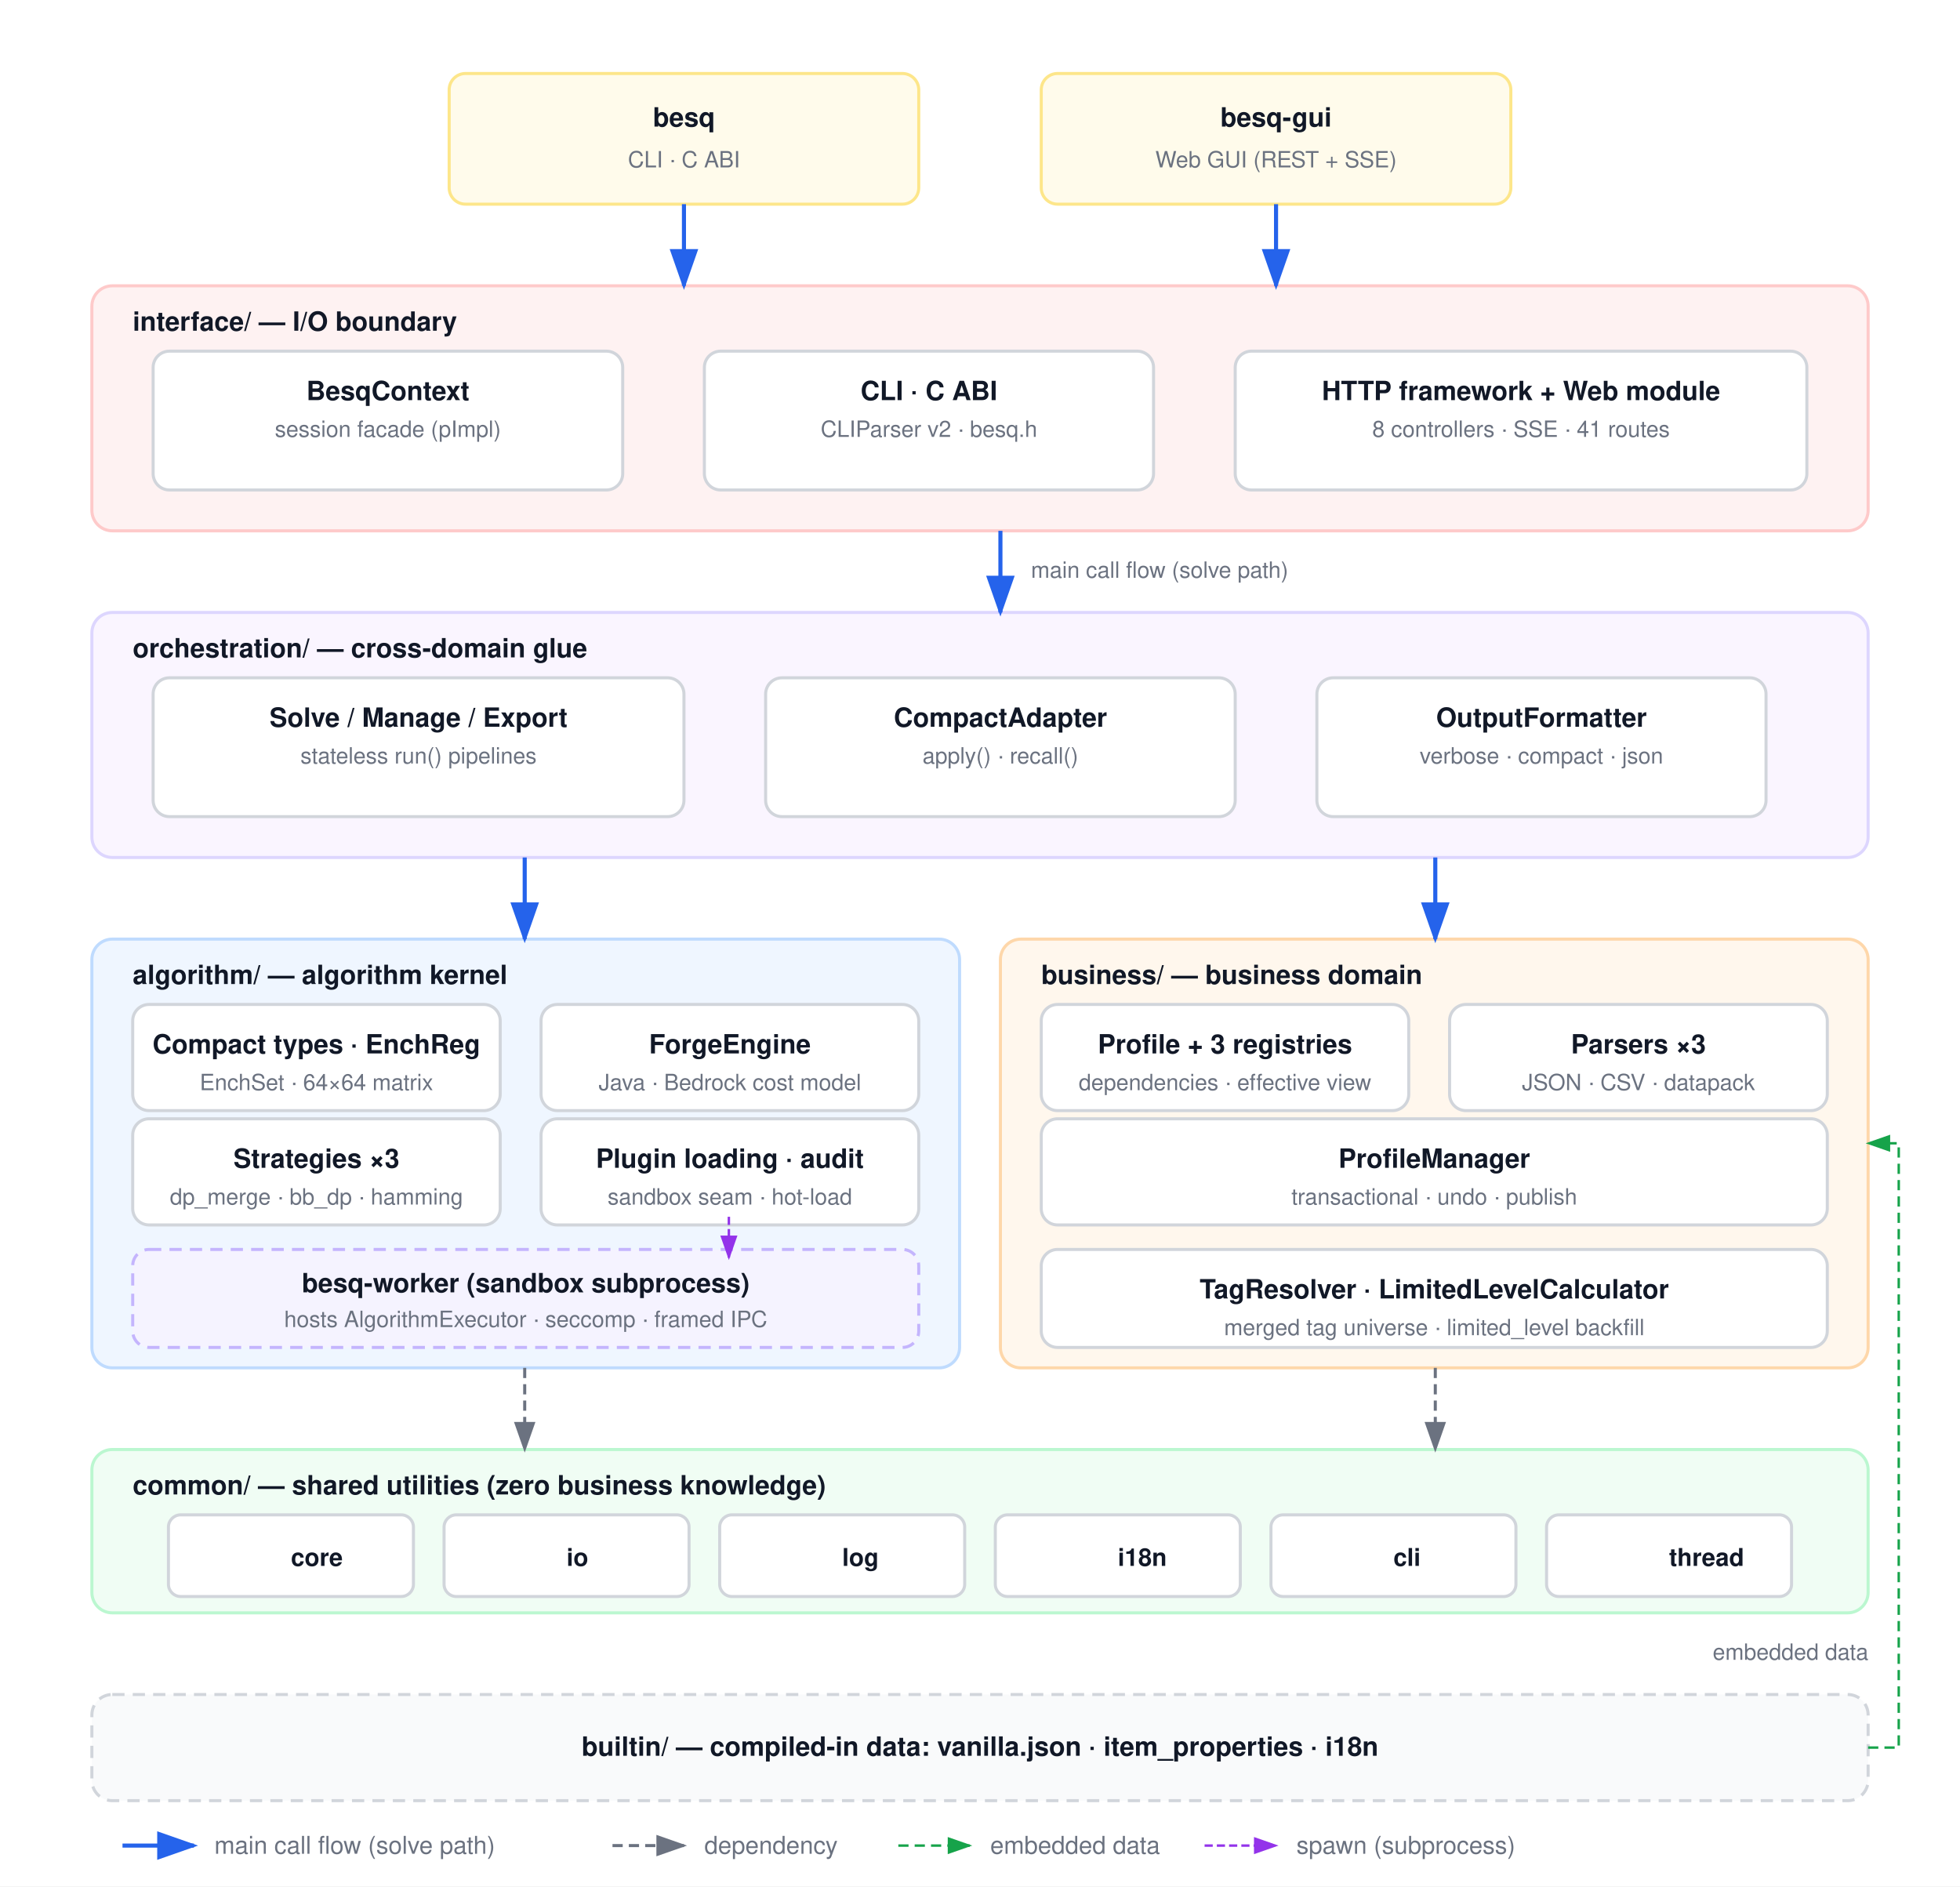
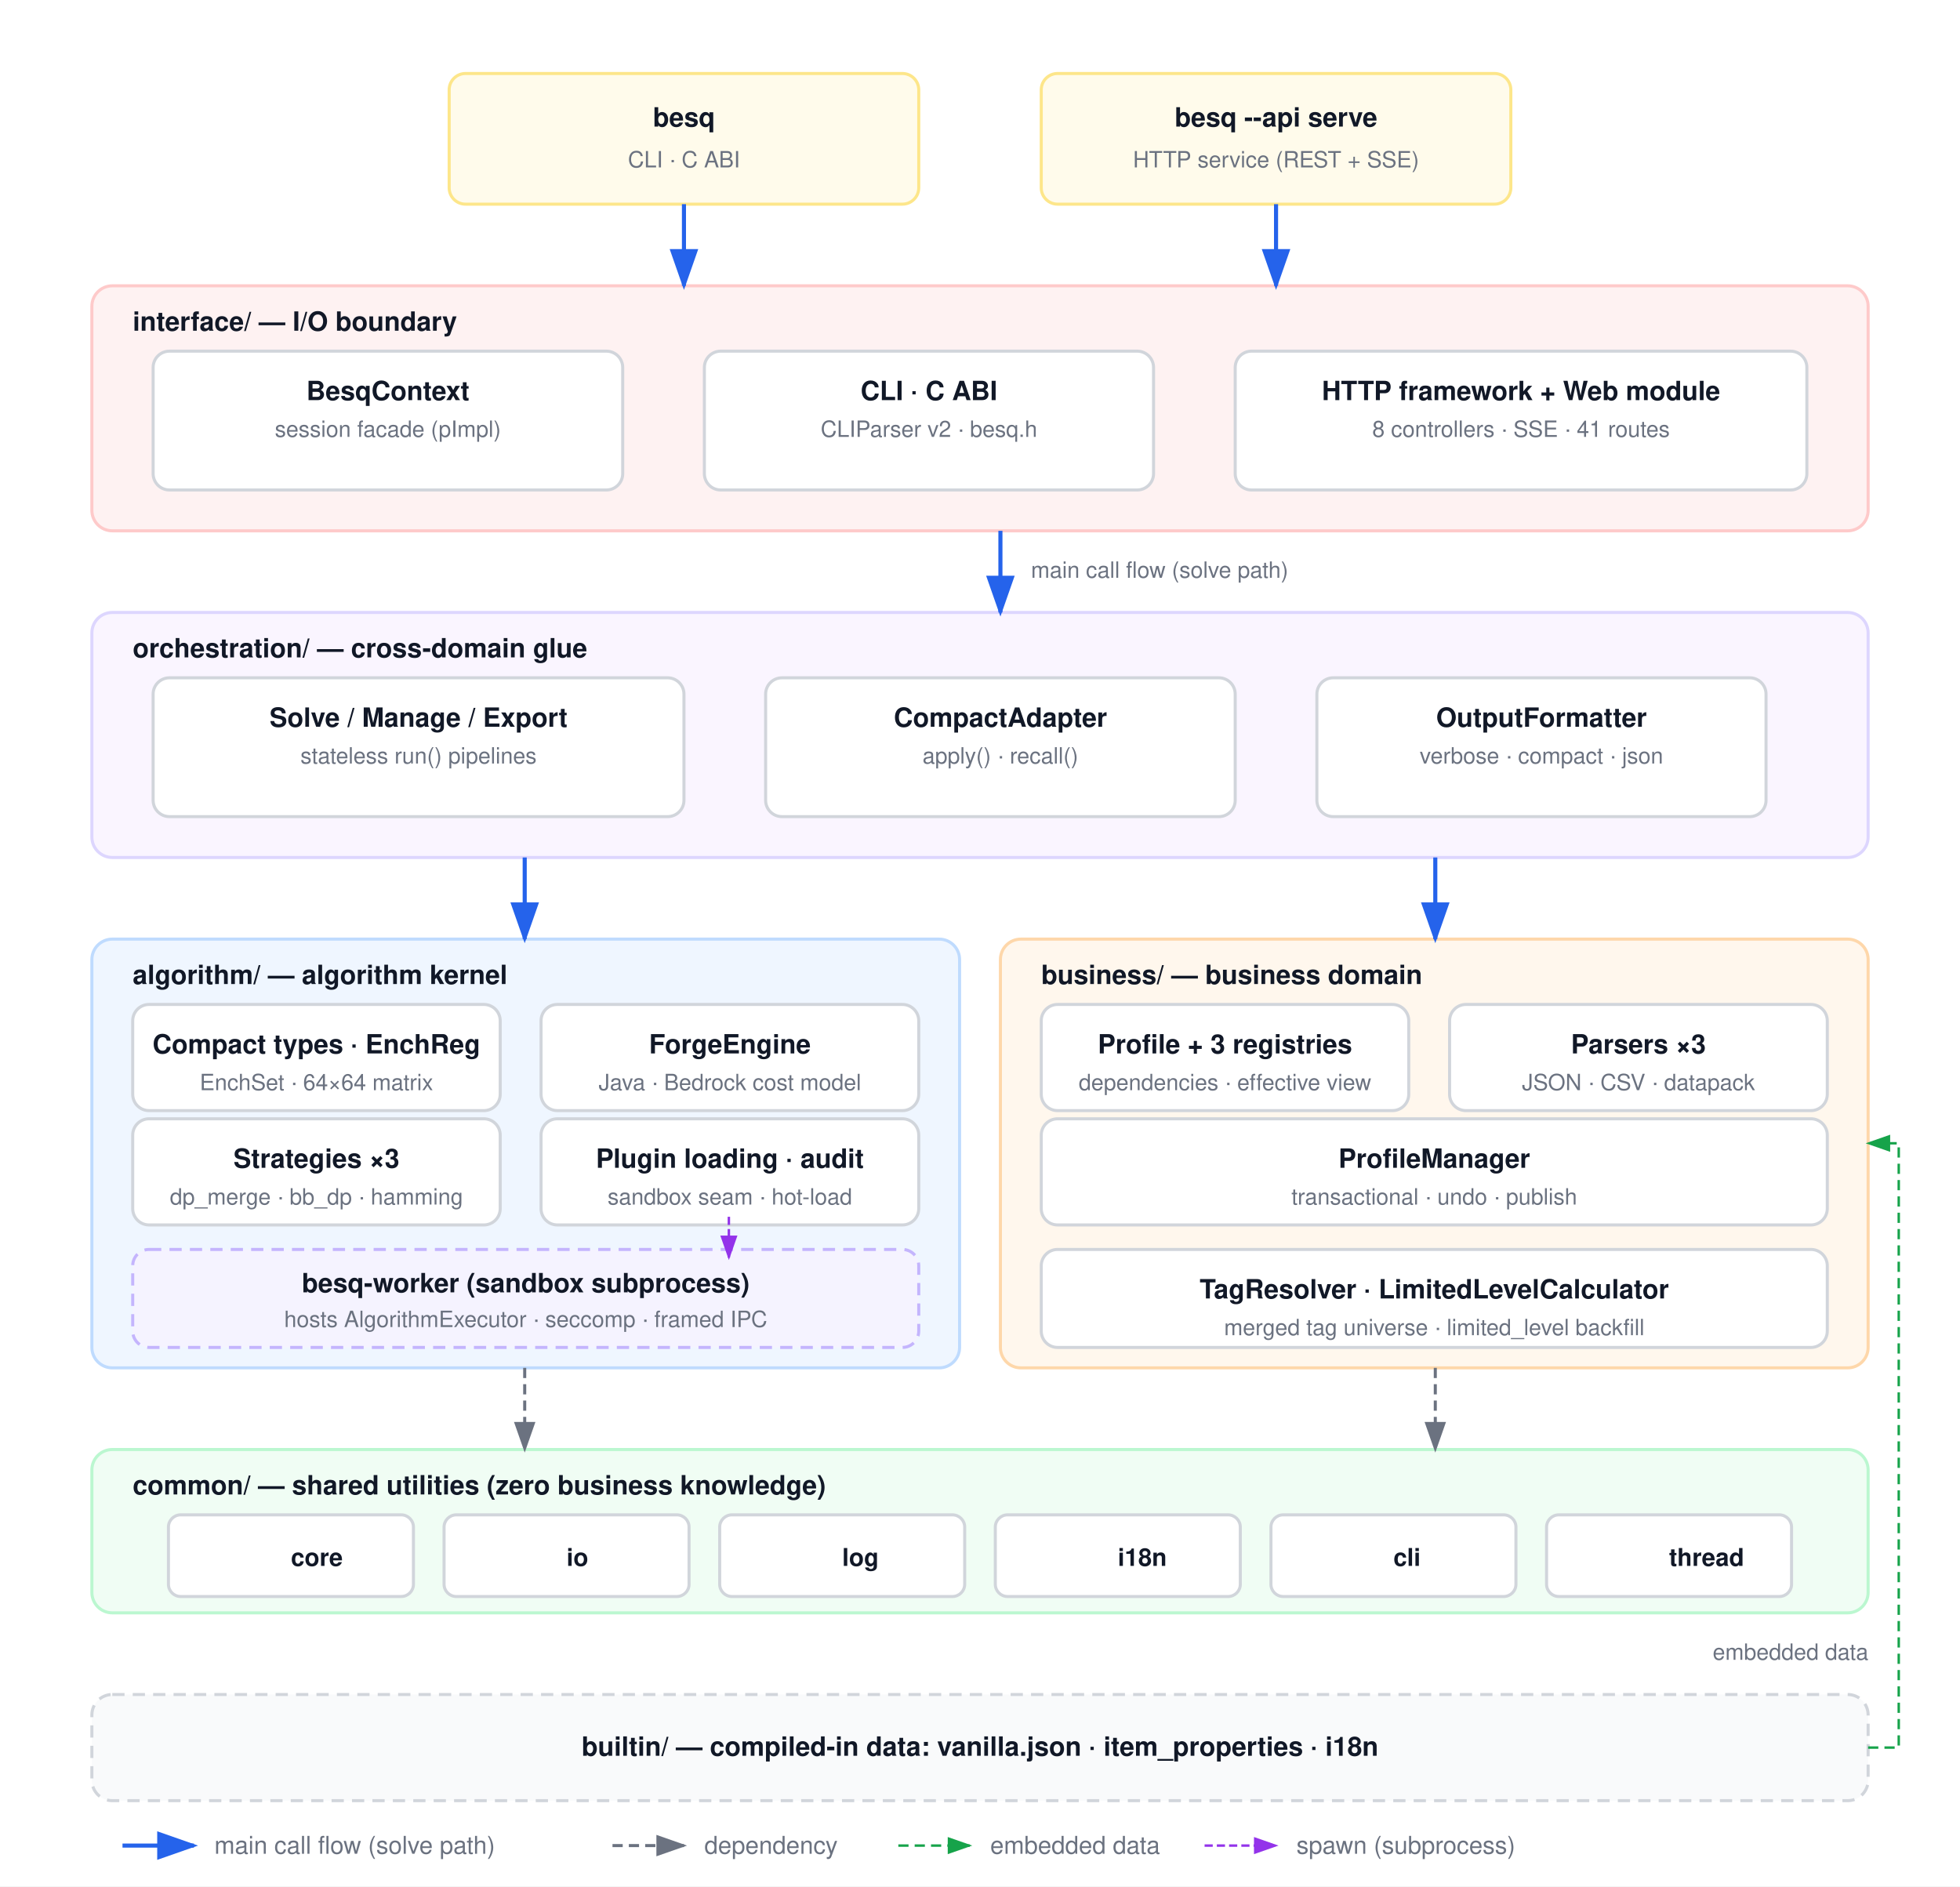
<svg xmlns="http://www.w3.org/2000/svg" viewBox="0 0 960 924">
  <style>
    text { font-family: 'Helvetica Neue', Helvetica, Arial, 'PingFang SC', 'Microsoft YaHei', sans-serif; }
    .ttl { font-size: 13px; font-weight: 600; fill: #111827; }
    .bl  { font-size: 13px; font-weight: 600; fill: #111827; text-anchor: middle; }
    .sb  { font-size: 11px; fill: #6b7280; text-anchor: middle; }
    .ct  { font-size: 12px; font-weight: 600; fill: #111827; }
    .leg { font-size: 12px; fill: #6b7280; }
  </style>
  <defs>
    <marker id="arr-b" markerWidth="10" markerHeight="7" refX="9" refY="3.5" orient="auto">
      <polygon points="0 0, 10 3.5, 0 7" fill="#2563eb" />
    </marker>
    <marker id="arr-g" markerWidth="10" markerHeight="7" refX="9" refY="3.5" orient="auto">
      <polygon points="0 0, 10 3.5, 0 7" fill="#6b7280" />
    </marker>
    <marker id="arr-e" markerWidth="10" markerHeight="7" refX="9" refY="3.5" orient="auto">
      <polygon points="0 0, 10 3.5, 0 7" fill="#16a34a" />
    </marker>
    <marker id="arr-p" markerWidth="10" markerHeight="7" refX="9" refY="3.5" orient="auto">
      <polygon points="0 0, 10 3.5, 0 7" fill="#9333ea" />
    </marker>
  </defs>
  <rect width="960" height="924" fill="#ffffff" />
  <rect x="220" y="36" width="230" height="64" rx="8" fill="#fffbeb" stroke="#fde68a" stroke-width="1.5" />
  <text x="335" y="62" class="bl" font-size="14px" font-weight="700">besq</text>
  <text x="335" y="82" class="sb">CLI · C ABI</text>
  <rect x="510" y="36" width="230" height="64" rx="8" fill="#fffbeb" stroke="#fde68a" stroke-width="1.5" />
-   <text x="625" y="62" class="bl" font-size="14px" font-weight="700">besq-gui</text>
-   <text x="625" y="82" class="sb">Web GUI (REST + SSE)</text>
+   <text x="625" y="62" class="bl" font-size="14px" font-weight="700">besq --api serve</text>
+   <text x="625" y="82" class="sb">HTTP service (REST + SSE)</text>
  <rect x="45" y="140" width="870" height="120" rx="10" fill="#fef2f2" stroke="#fecaca" stroke-width="1.5" />
  <text x="65" y="162" class="ttl">interface/ — I/O boundary</text>
  <rect x="75" y="172" width="230" height="68" rx="8" fill="#ffffff" stroke="#d1d5db" stroke-width="1.5" />
  <text x="190.0" y="196" class="bl">BesqContext</text>
  <text x="190.0" y="214" class="sb">session facade (pImpl)</text>
  <rect x="345" y="172" width="220" height="68" rx="8" fill="#ffffff" stroke="#d1d5db" stroke-width="1.5" />
  <text x="455.0" y="196" class="bl">CLI · C ABI</text>
  <text x="455.0" y="214" class="sb">CLIParser v2 · besq.h</text>
  <rect x="605" y="172" width="280" height="68" rx="8" fill="#ffffff" stroke="#d1d5db" stroke-width="1.5" />
  <text x="745.0" y="196" class="bl">HTTP framework + Web module</text>
  <text x="745.0" y="214" class="sb">8 controllers · SSE · 41 routes</text>
  <rect x="45" y="300" width="870" height="120" rx="10" fill="#faf5ff" stroke="#ddd6fe" stroke-width="1.5" />
  <text x="65" y="322" class="ttl">orchestration/ — cross-domain glue</text>
  <rect x="75" y="332" width="260" height="68" rx="8" fill="#ffffff" stroke="#d1d5db" stroke-width="1.5" />
  <text x="205.0" y="356" class="bl">Solve / Manage / Export</text>
  <text x="205.0" y="374" class="sb">stateless run() pipelines</text>
  <rect x="375" y="332" width="230" height="68" rx="8" fill="#ffffff" stroke="#d1d5db" stroke-width="1.5" />
  <text x="490.0" y="356" class="bl">CompactAdapter</text>
  <text x="490.0" y="374" class="sb">apply() · recall()</text>
  <rect x="645" y="332" width="220" height="68" rx="8" fill="#ffffff" stroke="#d1d5db" stroke-width="1.5" />
  <text x="755.0" y="356" class="bl">OutputFormatter</text>
  <text x="755.0" y="374" class="sb">verbose · compact · json</text>
  <rect x="45" y="460" width="425" height="210" rx="10" fill="#eff6ff" stroke="#bfdbfe" stroke-width="1.5" />
  <text x="65" y="482" class="ttl">algorithm/ — algorithm kernel</text>
  <rect x="65" y="492" width="180" height="52" rx="8" fill="#ffffff" stroke="#d1d5db" stroke-width="1.5" />
  <text x="155.0" y="516" class="bl">Compact types · EnchReg</text>
  <text x="155.0" y="534" class="sb">EnchSet · 64×64 matrix</text>
  <rect x="265" y="492" width="185" height="52" rx="8" fill="#ffffff" stroke="#d1d5db" stroke-width="1.5" />
  <text x="357.5" y="516" class="bl">ForgeEngine</text>
  <text x="357.5" y="534" class="sb">Java · Bedrock cost model</text>
  <rect x="65" y="548" width="180" height="52" rx="8" fill="#ffffff" stroke="#d1d5db" stroke-width="1.5" />
  <text x="155.0" y="572" class="bl">Strategies ×3</text>
  <text x="155.0" y="590" class="sb">dp_merge · bb_dp · hamming</text>
  <rect x="265" y="548" width="185" height="52" rx="8" fill="#ffffff" stroke="#d1d5db" stroke-width="1.5" />
  <text x="357.5" y="572" class="bl">Plugin loading · audit</text>
  <text x="357.5" y="590" class="sb">sandbox seam · hot-load</text>
  <rect x="65" y="612" width="385" height="48" rx="8" fill="#f5f3ff" stroke="#c4b5fd" stroke-width="1.5" stroke-dasharray="6 4" />
  <text x="257.5" y="633" class="bl" font-size="12.5px">besq-worker (sandbox subprocess)</text>
  <text x="257.5" y="650" class="sb">hosts AlgorithmExecutor · seccomp · framed IPC</text>
  <rect x="490" y="460" width="425" height="210" rx="10" fill="#fff7ed" stroke="#fed7aa" stroke-width="1.5" />
  <text x="510" y="482" class="ttl">business/ — business domain</text>
  <rect x="510" y="492" width="180" height="52" rx="8" fill="#ffffff" stroke="#d1d5db" stroke-width="1.5" />
  <text x="600.0" y="516" class="bl">Profile + 3 registries</text>
  <text x="600.0" y="534" class="sb">dependencies · effective view</text>
  <rect x="710" y="492" width="185" height="52" rx="8" fill="#ffffff" stroke="#d1d5db" stroke-width="1.5" />
  <text x="802.5" y="516" class="bl">Parsers ×3</text>
  <text x="802.5" y="534" class="sb">JSON · CSV · datapack</text>
  <rect x="510" y="548" width="385" height="52" rx="8" fill="#ffffff" stroke="#d1d5db" stroke-width="1.5" />
  <text x="702.5" y="572" class="bl">ProfileManager</text>
  <text x="702.5" y="590" class="sb">transactional · undo · publish</text>
  <rect x="510" y="612" width="385" height="48" rx="8" fill="#ffffff" stroke="#d1d5db" stroke-width="1.5" />
  <text x="702.5" y="636" class="bl">TagResolver · LimitedLevelCalculator</text>
  <text x="702.5" y="654" class="sb">merged tag universe · limited_level backfill</text>
  <rect x="45" y="710" width="870" height="80" rx="10" fill="#f0fdf4" stroke="#bbf7d0" stroke-width="1.5" />
  <text x="65" y="732" class="ttl">common/ — shared utilities (zero business knowledge)</text>
  <rect x="82.5" y="742" width="120" height="40" rx="6" fill="#ffffff" stroke="#d1d5db" stroke-width="1.5" />
  <text x="142.5" y="767" class="ct">core</text>
  <rect x="217.5" y="742" width="120" height="40" rx="6" fill="#ffffff" stroke="#d1d5db" stroke-width="1.5" />
  <text x="277.5" y="767" class="ct">io</text>
  <rect x="352.5" y="742" width="120" height="40" rx="6" fill="#ffffff" stroke="#d1d5db" stroke-width="1.5" />
  <text x="412.5" y="767" class="ct">log</text>
  <rect x="487.5" y="742" width="120" height="40" rx="6" fill="#ffffff" stroke="#d1d5db" stroke-width="1.5" />
  <text x="547.5" y="767" class="ct">i18n</text>
  <rect x="622.5" y="742" width="120" height="40" rx="6" fill="#ffffff" stroke="#d1d5db" stroke-width="1.5" />
  <text x="682.5" y="767" class="ct">cli</text>
  <rect x="757.5" y="742" width="120" height="40" rx="6" fill="#ffffff" stroke="#d1d5db" stroke-width="1.5" />
  <text x="817.5" y="767" class="ct">thread</text>
  <rect x="45" y="830" width="870" height="52" rx="10" fill="#f9fafb" stroke="#d1d5db" stroke-width="1.5" stroke-dasharray="6 4" />
  <text x="480" y="860" class="bl" font-size="12px">builtin/ — compiled-in data: vanilla.json · item_properties · i18n</text>
  <line x1="335" y1="100" x2="335" y2="140" stroke="#2563eb" stroke-width="2" marker-end="url(#arr-b)" />
  <line x1="625" y1="100" x2="625" y2="140" stroke="#2563eb" stroke-width="2" marker-end="url(#arr-b)" />
  <line x1="490" y1="260" x2="490" y2="300" stroke="#2563eb" stroke-width="2" marker-end="url(#arr-b)" />
  <rect x="502" y="270" width="150" height="18" rx="4" fill="#ffffff" opacity="0.95" />
  <text x="568" y="283" class="sb" fill="#2563eb" font-size="12px">main call flow (solve path)</text>
  <line x1="257" y1="420" x2="257" y2="460" stroke="#2563eb" stroke-width="2" marker-end="url(#arr-b)" />
  <line x1="703" y1="420" x2="703" y2="460" stroke="#2563eb" stroke-width="2" marker-end="url(#arr-b)" />
  <line x1="257" y1="670" x2="257" y2="710" stroke="#6b7280" stroke-width="1.5" stroke-dasharray="5 3" marker-end="url(#arr-g)" />
  <line x1="703" y1="670" x2="703" y2="710" stroke="#6b7280" stroke-width="1.5" stroke-dasharray="5 3" marker-end="url(#arr-g)" />
  <line x1="357" y1="596" x2="357" y2="616" stroke="#9333ea" stroke-width="1.2" stroke-dasharray="4 2" marker-end="url(#arr-p)" />
  <path d="M915 856 L930 856 L930 560 L915 560" fill="none" stroke="#16a34a" stroke-width="1.2" stroke-dasharray="5 3" marker-end="url(#arr-e)" />
  <rect x="858" y="800" width="56" height="18" rx="4" fill="#ffffff" opacity="0.95" />
  <text x="877" y="813" class="sb" fill="#16a34a" font-size="12px">embedded data</text>
  <line x1="60" y1="904" x2="95" y2="904" stroke="#2563eb" stroke-width="2" marker-end="url(#arr-b)" />
  <text x="105" y="908" class="leg">main call flow (solve path)</text>
  <line x1="300" y1="904" x2="335" y2="904" stroke="#6b7280" stroke-width="1.5" stroke-dasharray="5 3" marker-end="url(#arr-g)" />
  <text x="345" y="908" class="leg">dependency</text>
  <line x1="440" y1="904" x2="475" y2="904" stroke="#16a34a" stroke-width="1.2" stroke-dasharray="5 3" marker-end="url(#arr-e)" />
  <text x="485" y="908" class="leg">embedded data</text>
  <line x1="590" y1="904" x2="625" y2="904" stroke="#9333ea" stroke-width="1.2" stroke-dasharray="4 2" marker-end="url(#arr-p)" />
  <text x="635" y="908" class="leg">spawn (subprocess)</text>
</svg>
